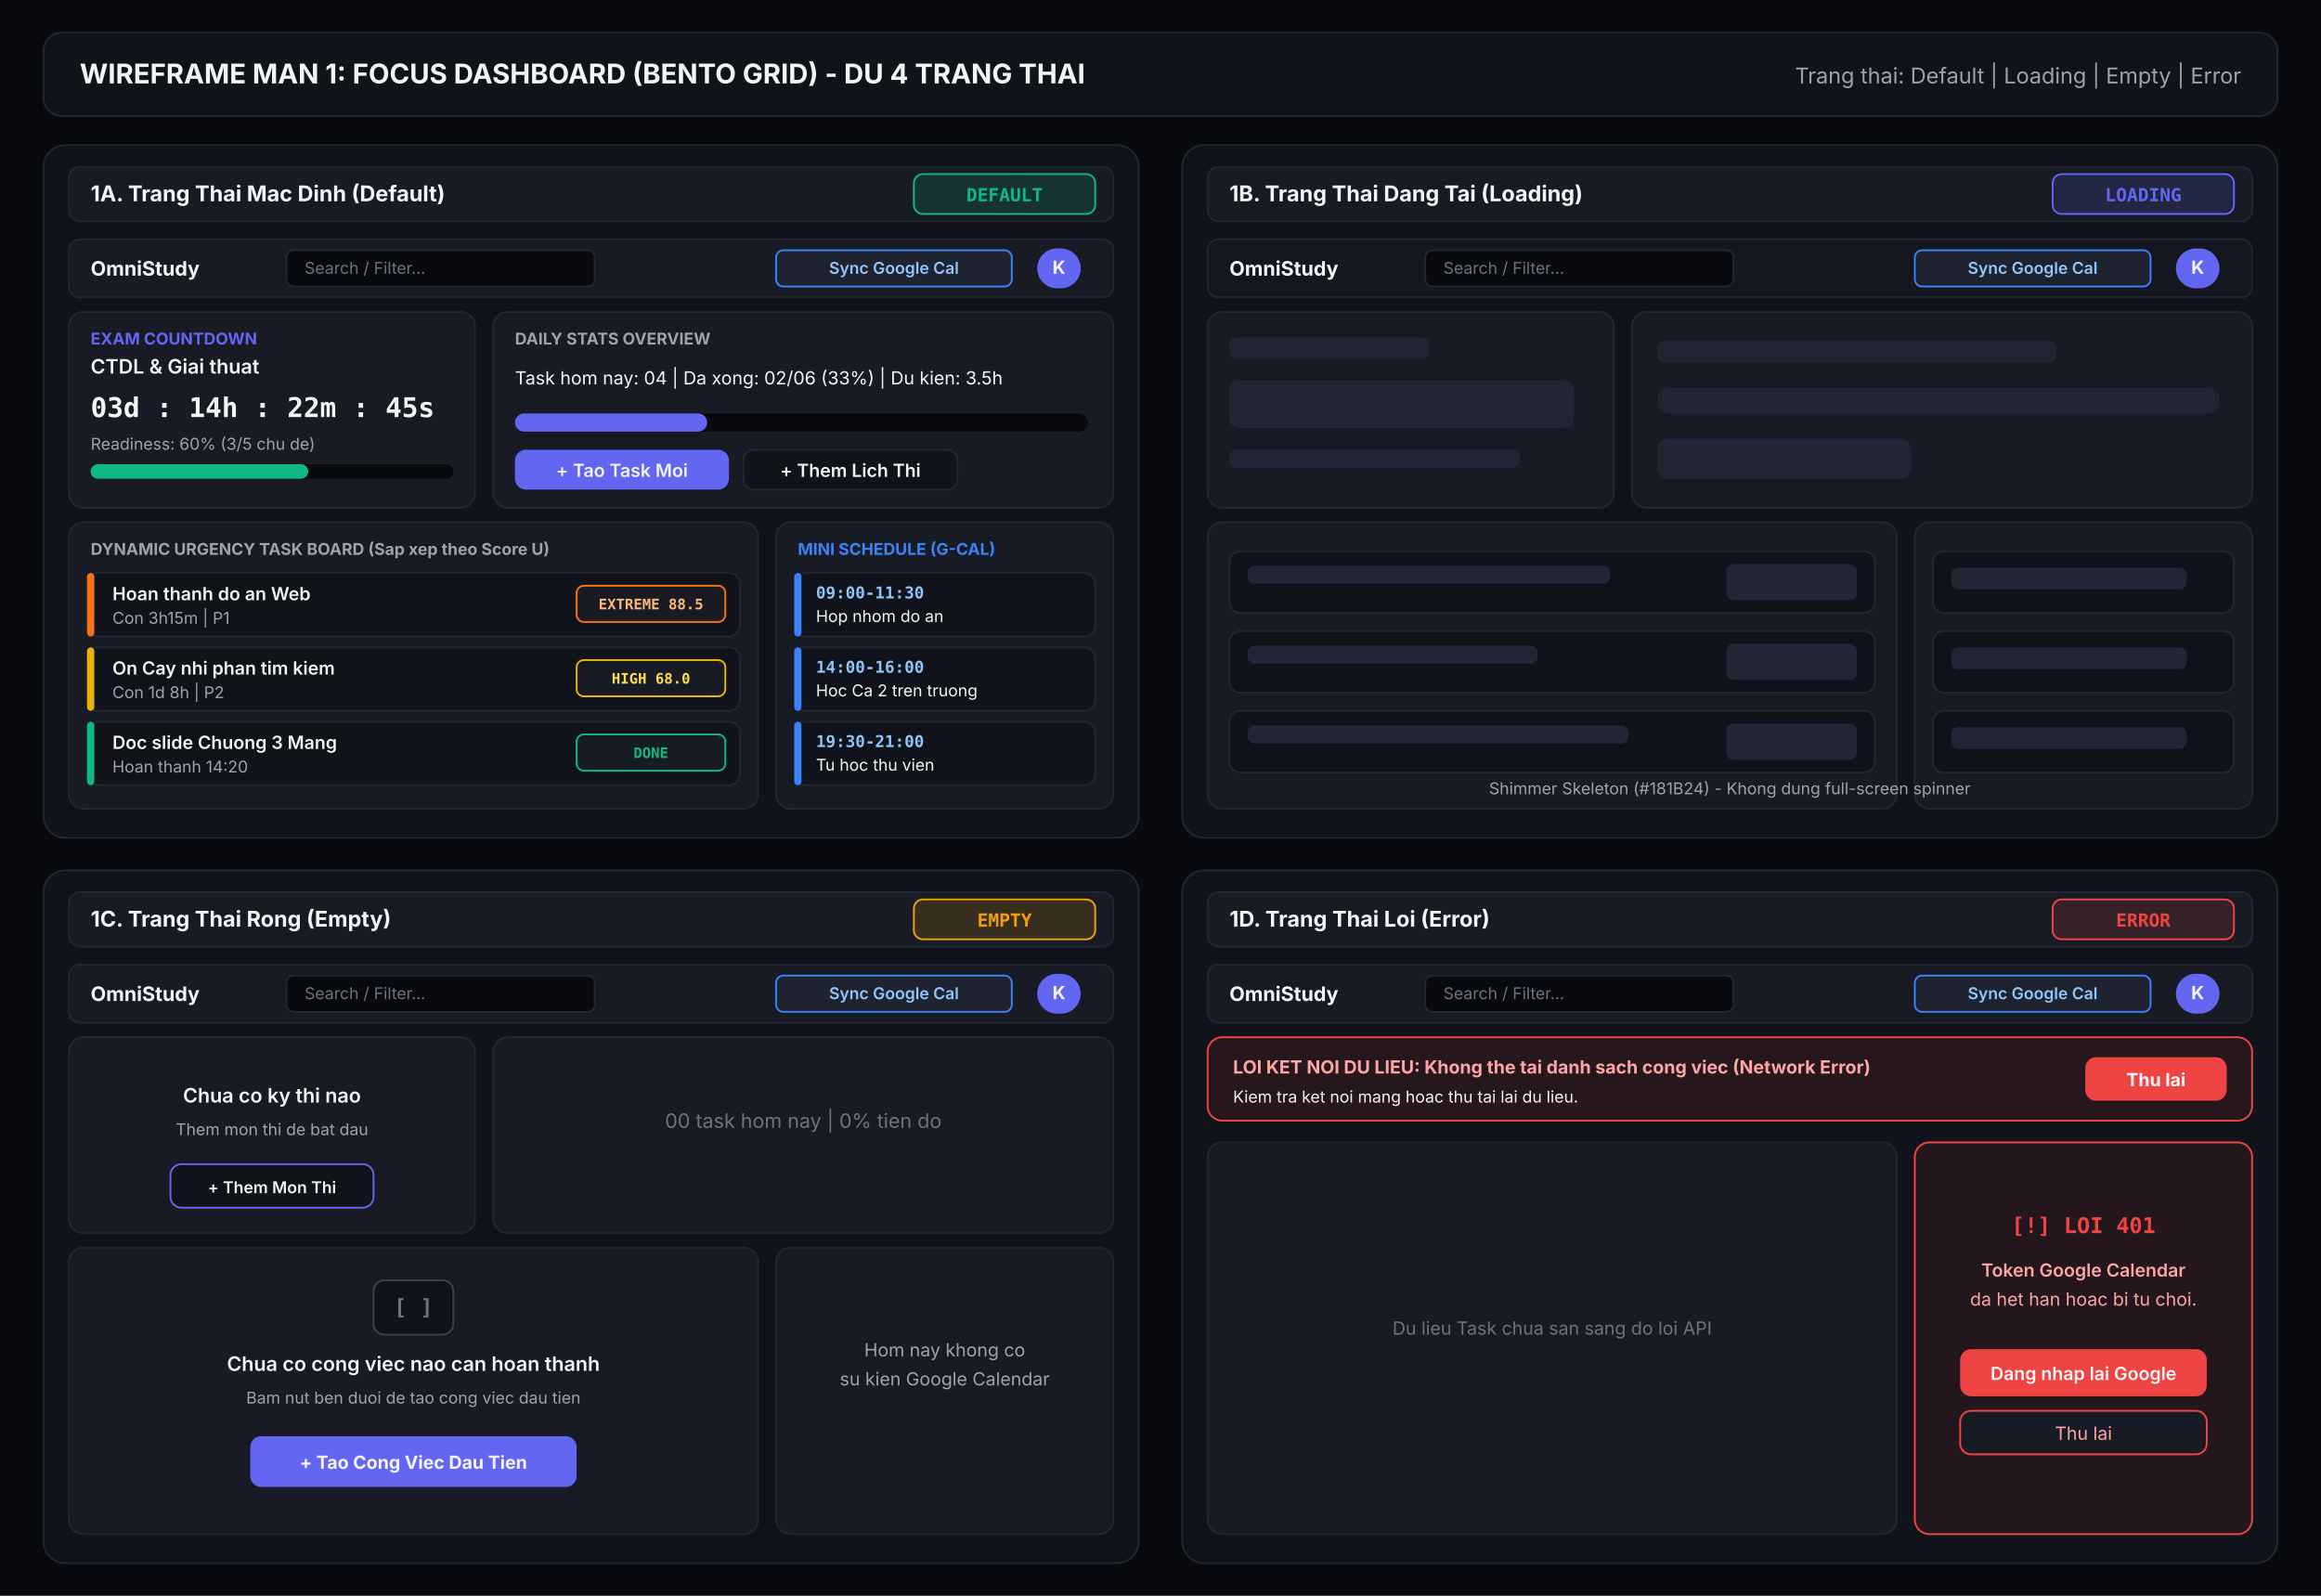
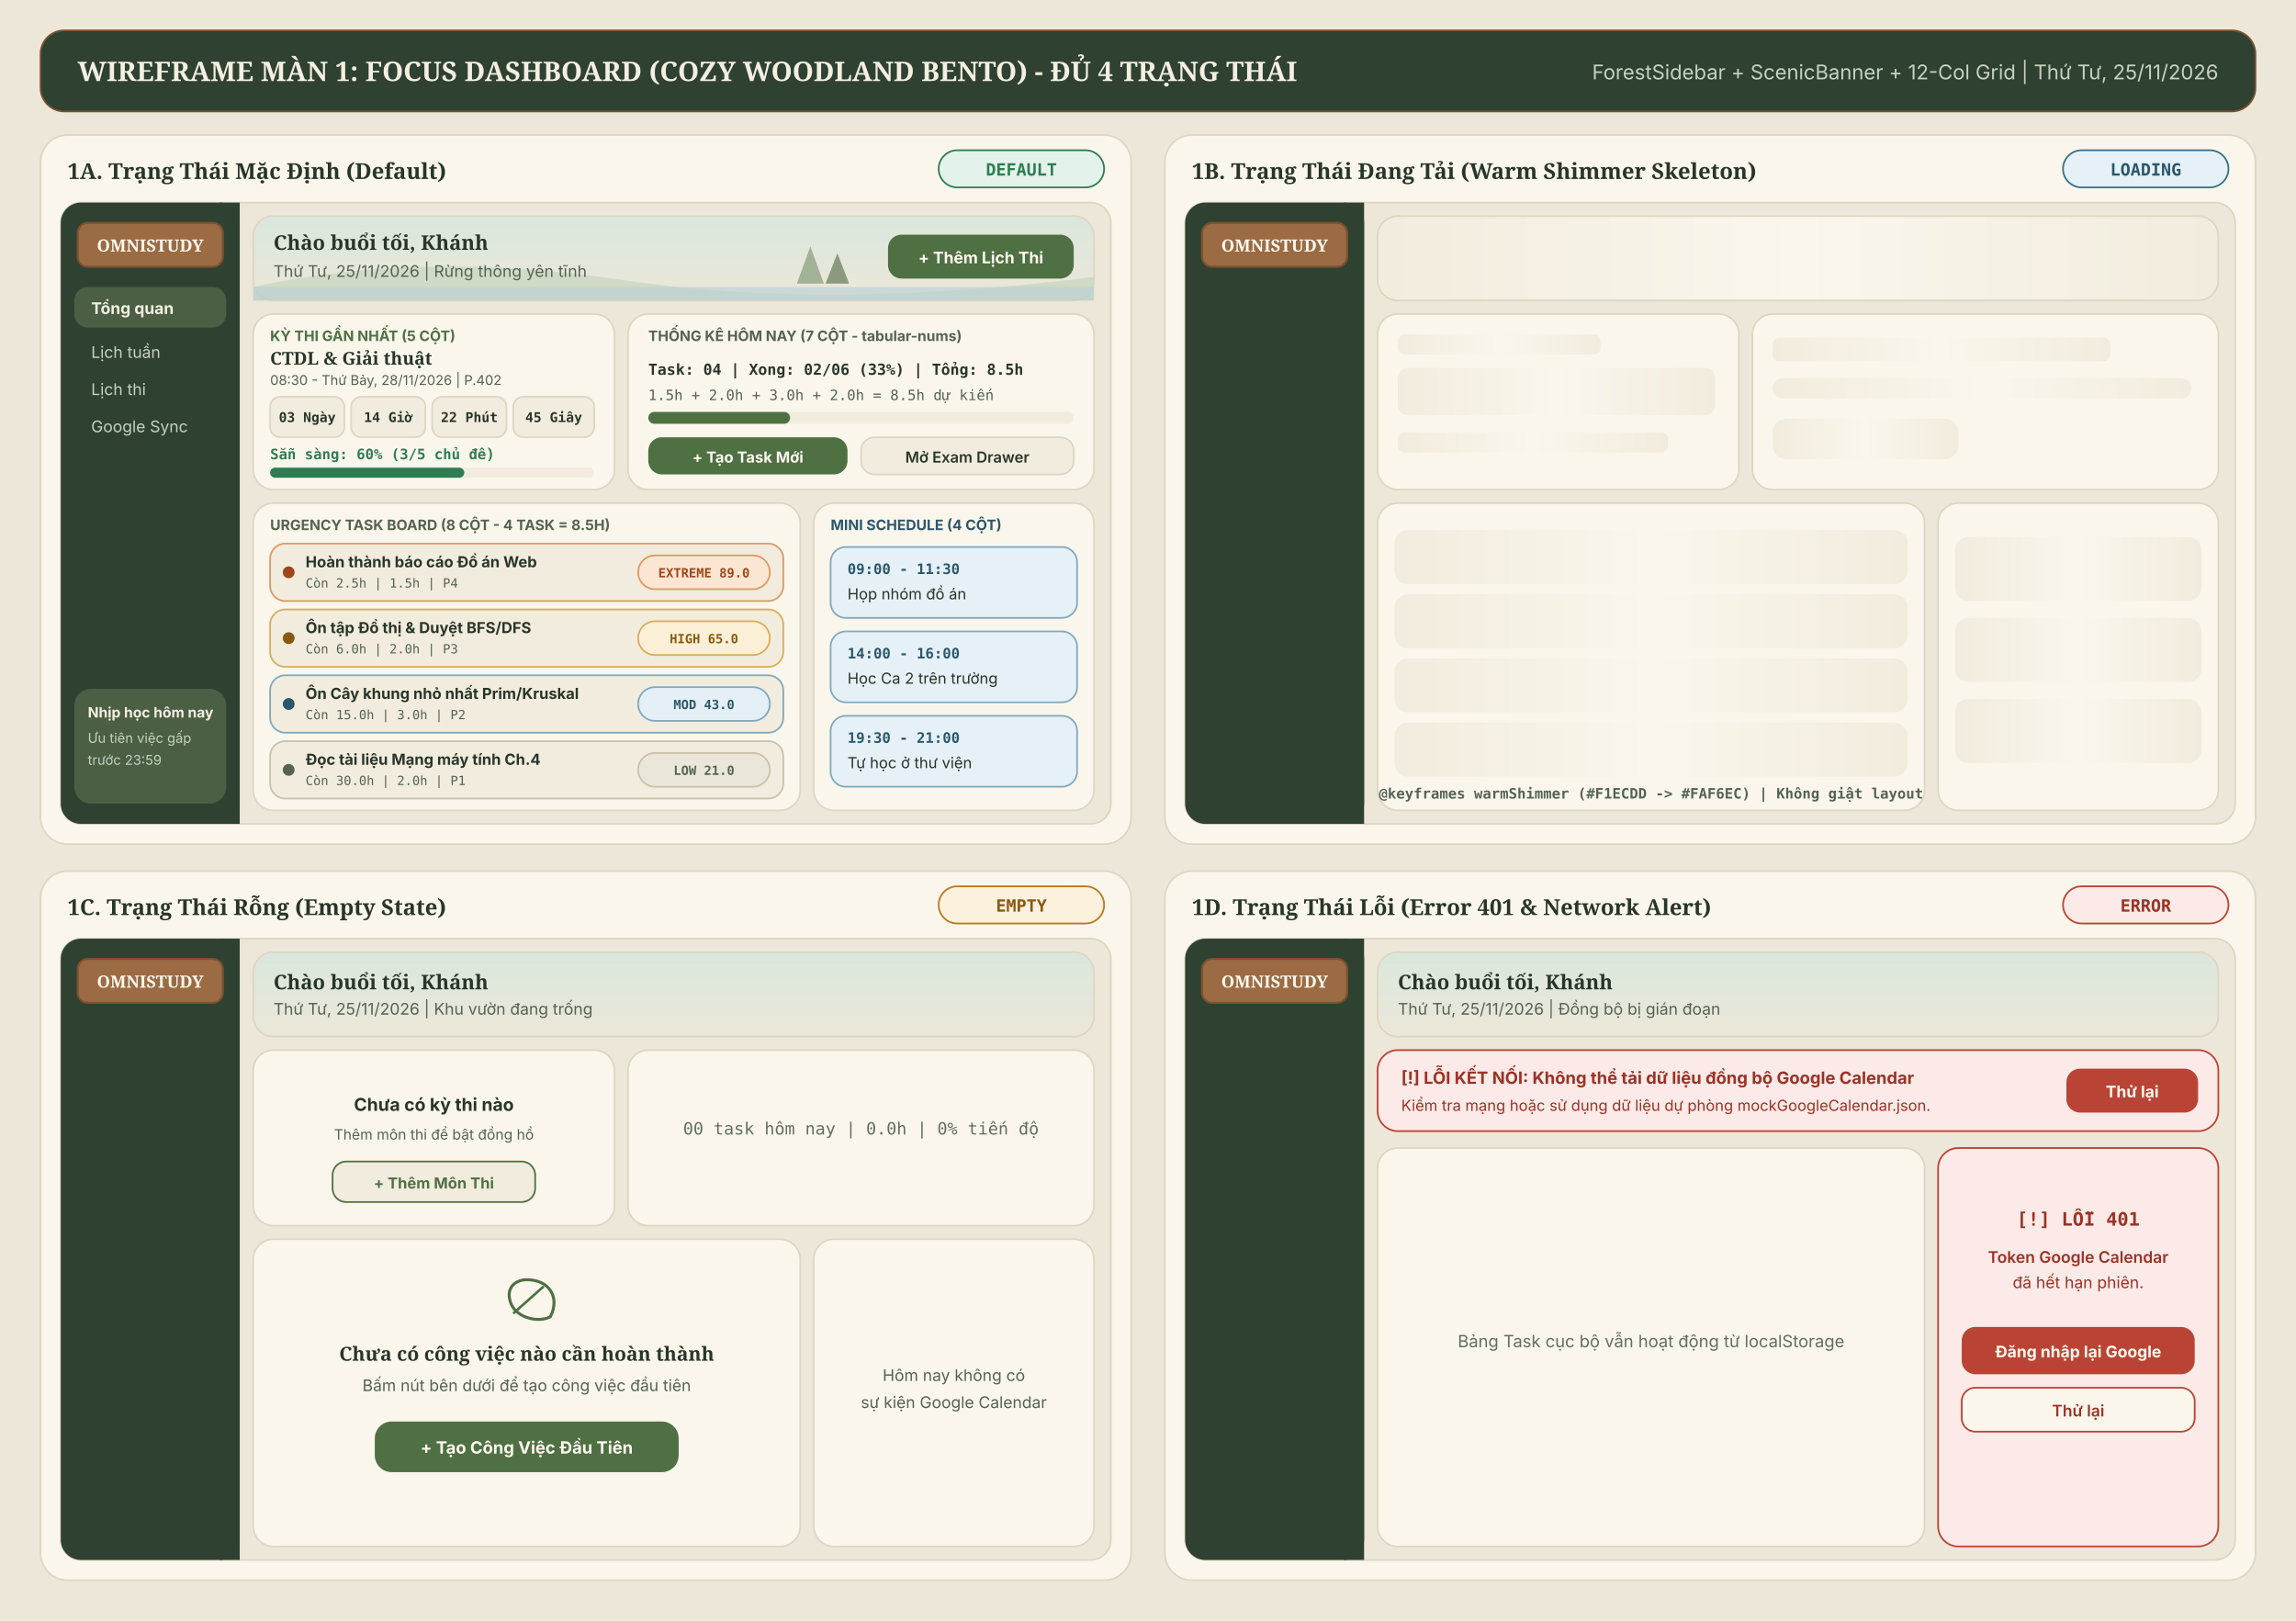
- <svg xmlns="http://www.w3.org/2000/svg" viewBox="0 0 1280 880" width="1280" height="880">
-   <rect x="0" y="0" width="1280" height="880" rx="0" fill="#090A0F" stroke="none" stroke-width="1" />
-   <rect x="24" y="18" width="1232" height="46" rx="10" fill="#11131A" stroke="#222634" stroke-width="1" />
-   <text x="44" y="46" font-family="Inter, Segoe UI, Arial, sans-serif" font-size="15" font-weight="700" fill="#F3F4F6" text-anchor="start">WIREFRAME MAN 1: FOCUS DASHBOARD (BENTO GRID) - DU 4 TRANG THAI</text>
-   <text x="1236" y="46" font-family="Inter, Segoe UI, Arial, sans-serif" font-size="12" font-weight="400" fill="#9CA3AF" text-anchor="end">Trang thai: Default | Loading | Empty | Error</text>
-   <rect x="24" y="80" width="604" height="382" rx="12" fill="#11131A" stroke="#222634" stroke-width="1" />
-   <rect x="38" y="92" width="576" height="30" rx="6" fill="#181B24" stroke="#222634" stroke-width="1" />
-   <text x="50" y="111" font-family="Inter, Segoe UI, Arial, sans-serif" font-size="12" font-weight="700" fill="#F3F4F6" text-anchor="start">1A. Trang Thai Mac Dinh (Default)</text>
-   <rect x="504" y="96" width="100" height="22" rx="5" fill="rgba(16,185,129,0.15)" stroke="#10B981" stroke-width="1" />
-   <text x="554" y="111" font-family="JetBrains Mono, Consolas, monospace" font-size="10" font-weight="700" fill="#10B981" text-anchor="middle">DEFAULT</text>
-   <rect x="38" y="132" width="576" height="32" rx="6" fill="#181B24" stroke="#222634" stroke-width="1" />
-   <text x="50" y="152" font-family="Inter, Segoe UI, Arial, sans-serif" font-size="11" font-weight="700" fill="#F3F4F6" text-anchor="start">OmniStudy</text>
-   <rect x="158" y="138" width="170" height="20" rx="4" fill="#090A0F" stroke="#222634" stroke-width="1" />
-   <text x="168" y="151" font-family="Inter, Segoe UI, Arial, sans-serif" font-size="9" font-weight="400" fill="#6B7280" text-anchor="start">Search / Filter...</text>
-   <rect x="428" y="138" width="130" height="20" rx="4" fill="#1F2330" stroke="#3B82F6" stroke-width="1" />
-   <text x="493" y="151" font-family="Inter, Segoe UI, Arial, sans-serif" font-size="9" font-weight="600" fill="#93C5FD" text-anchor="middle">Sync Google Cal</text>
-   <rect x="572" y="137" width="24" height="22" rx="11" fill="#6366F1" stroke="none" stroke-width="1" />
-   <text x="584" y="151" font-family="Inter, Segoe UI, Arial, sans-serif" font-size="10" font-weight="700" fill="#F3F4F6" text-anchor="middle">K</text>
-   <rect x="38" y="172" width="224" height="108" rx="8" fill="#181B24" stroke="#222634" stroke-width="1" />
-   <text x="50" y="190" font-family="Inter, Segoe UI, Arial, sans-serif" font-size="9" font-weight="700" fill="#6366F1" text-anchor="start">EXAM COUNTDOWN</text>
-   <text x="50" y="206" font-family="Inter, Segoe UI, Arial, sans-serif" font-size="11" font-weight="600" fill="#F3F4F6" text-anchor="start">CTDL &amp; Giai thuat</text>
-   <text x="50" y="230" font-family="JetBrains Mono, Consolas, monospace" font-size="15" font-weight="700" fill="#F3F4F6" text-anchor="start">03d : 14h : 22m : 45s</text>
-   <text x="50" y="248" font-family="Inter, Segoe UI, Arial, sans-serif" font-size="9" font-weight="400" fill="#9CA3AF" text-anchor="start">Readiness: 60% (3/5 chu de)</text>
-   <rect x="50" y="256" width="200" height="8" rx="4" fill="#090A0F" stroke="none" stroke-width="1" />
-   <rect x="50" y="256" width="120" height="8" rx="4" fill="#10B981" stroke="none" stroke-width="1" />
-   <rect x="272" y="172" width="342" height="108" rx="8" fill="#181B24" stroke="#222634" stroke-width="1" />
-   <text x="284" y="190" font-family="Inter, Segoe UI, Arial, sans-serif" font-size="9" font-weight="700" fill="#9CA3AF" text-anchor="start">DAILY STATS OVERVIEW</text>
-   <text x="284" y="212" font-family="Inter, Segoe UI, Arial, sans-serif" font-size="10" font-weight="400" fill="#F3F4F6" text-anchor="start">Task hom nay: 04  |  Da xong: 02/06 (33%)  |  Du kien: 3.5h</text>
-   <rect x="284" y="228" width="316" height="10" rx="5" fill="#090A0F" stroke="none" stroke-width="1" />
-   <rect x="284" y="228" width="106" height="10" rx="5" fill="#6366F1" stroke="none" stroke-width="1" />
-   <rect x="284" y="248" width="118" height="22" rx="6" fill="#6366F1" stroke="none" stroke-width="1" />
-   <text x="343" y="263" font-family="Inter, Segoe UI, Arial, sans-serif" font-size="10" font-weight="600" fill="#F3F4F6" text-anchor="middle">+ Tao Task Moi</text>
-   <rect x="410" y="248" width="118" height="22" rx="6" fill="#11131A" stroke="#222634" stroke-width="1" />
-   <text x="469" y="263" font-family="Inter, Segoe UI, Arial, sans-serif" font-size="10" font-weight="600" fill="#F3F4F6" text-anchor="middle">+ Them Lich Thi</text>
-   <rect x="38" y="288" width="380" height="158" rx="8" fill="#181B24" stroke="#222634" stroke-width="1" />
-   <text x="50" y="306" font-family="Inter, Segoe UI, Arial, sans-serif" font-size="9" font-weight="700" fill="#9CA3AF" text-anchor="start">DYNAMIC URGENCY TASK BOARD (Sap xep theo Score U)</text>
-   <rect x="48" y="316" width="360" height="35" rx="6" fill="#11131A" stroke="#222634" stroke-width="1" />
-   <rect x="48" y="316" width="4" height="35" rx="2" fill="#F97316" stroke="none" stroke-width="1" />
-   <text x="62" y="331" font-family="Inter, Segoe UI, Arial, sans-serif" font-size="10" font-weight="600" fill="#F3F4F6" text-anchor="start">Hoan thanh do an Web</text>
-   <text x="62" y="344" font-family="Inter, Segoe UI, Arial, sans-serif" font-size="9" font-weight="400" fill="#9CA3AF" text-anchor="start">Con 3h15m | P1</text>
-   <rect x="318" y="323" width="82" height="20" rx="4" fill="#181B24" stroke="#F97316" stroke-width="1" />
-   <text x="359" y="336" font-family="JetBrains Mono, Consolas, monospace" font-size="8" font-weight="700" fill="#FDBA74" text-anchor="middle">EXTREME 88.5</text>
-   <rect x="48" y="357" width="360" height="35" rx="6" fill="#11131A" stroke="#222634" stroke-width="1" />
-   <rect x="48" y="357" width="4" height="35" rx="2" fill="#EAB308" stroke="none" stroke-width="1" />
-   <text x="62" y="372" font-family="Inter, Segoe UI, Arial, sans-serif" font-size="10" font-weight="600" fill="#F3F4F6" text-anchor="start">On Cay nhi phan tim kiem</text>
-   <text x="62" y="385" font-family="Inter, Segoe UI, Arial, sans-serif" font-size="9" font-weight="400" fill="#9CA3AF" text-anchor="start">Con 1d 8h | P2</text>
-   <rect x="318" y="364" width="82" height="20" rx="4" fill="#181B24" stroke="#EAB308" stroke-width="1" />
-   <text x="359" y="377" font-family="JetBrains Mono, Consolas, monospace" font-size="8" font-weight="700" fill="#FDE047" text-anchor="middle">HIGH 68.0</text>
-   <rect x="48" y="398" width="360" height="35" rx="6" fill="#11131A" stroke="#222634" stroke-width="1" />
-   <rect x="48" y="398" width="4" height="35" rx="2" fill="#10B981" stroke="none" stroke-width="1" />
-   <text x="62" y="413" font-family="Inter, Segoe UI, Arial, sans-serif" font-size="10" font-weight="600" fill="#F3F4F6" text-anchor="start">Doc slide Chuong 3 Mang</text>
-   <text x="62" y="426" font-family="Inter, Segoe UI, Arial, sans-serif" font-size="9" font-weight="400" fill="#9CA3AF" text-anchor="start">Hoan thanh 14:20</text>
-   <rect x="318" y="405" width="82" height="20" rx="4" fill="#181B24" stroke="#10B981" stroke-width="1" />
-   <text x="359" y="418" font-family="JetBrains Mono, Consolas, monospace" font-size="8" font-weight="700" fill="#10B981" text-anchor="middle">DONE</text>
-   <rect x="428" y="288" width="186" height="158" rx="8" fill="#181B24" stroke="#222634" stroke-width="1" />
-   <text x="440" y="306" font-family="Inter, Segoe UI, Arial, sans-serif" font-size="9" font-weight="700" fill="#3B82F6" text-anchor="start">MINI SCHEDULE (G-CAL)</text>
-   <rect x="438" y="316" width="166" height="35" rx="6" fill="#11131A" stroke="#222634" stroke-width="1" />
-   <rect x="438" y="316" width="4" height="35" rx="2" fill="#3B82F6" stroke="none" stroke-width="1" />
-   <text x="450" y="330" font-family="JetBrains Mono, Consolas, monospace" font-size="9" font-weight="700" fill="#93C5FD" text-anchor="start">09:00-11:30</text>
-   <text x="450" y="343" font-family="Inter, Segoe UI, Arial, sans-serif" font-size="9" font-weight="400" fill="#F3F4F6" text-anchor="start">Hop nhom do an</text>
-   <rect x="438" y="357" width="166" height="35" rx="6" fill="#11131A" stroke="#222634" stroke-width="1" />
-   <rect x="438" y="357" width="4" height="35" rx="2" fill="#3B82F6" stroke="none" stroke-width="1" />
-   <text x="450" y="371" font-family="JetBrains Mono, Consolas, monospace" font-size="9" font-weight="700" fill="#93C5FD" text-anchor="start">14:00-16:00</text>
-   <text x="450" y="384" font-family="Inter, Segoe UI, Arial, sans-serif" font-size="9" font-weight="400" fill="#F3F4F6" text-anchor="start">Hoc Ca 2 tren truong</text>
-   <rect x="438" y="398" width="166" height="35" rx="6" fill="#11131A" stroke="#222634" stroke-width="1" />
-   <rect x="438" y="398" width="4" height="35" rx="2" fill="#3B82F6" stroke="none" stroke-width="1" />
-   <text x="450" y="412" font-family="JetBrains Mono, Consolas, monospace" font-size="9" font-weight="700" fill="#93C5FD" text-anchor="start">19:30-21:00</text>
-   <text x="450" y="425" font-family="Inter, Segoe UI, Arial, sans-serif" font-size="9" font-weight="400" fill="#F3F4F6" text-anchor="start">Tu hoc thu vien</text>
-   <rect x="652" y="80" width="604" height="382" rx="12" fill="#11131A" stroke="#222634" stroke-width="1" />
-   <rect x="666" y="92" width="576" height="30" rx="6" fill="#181B24" stroke="#222634" stroke-width="1" />
-   <text x="678" y="111" font-family="Inter, Segoe UI, Arial, sans-serif" font-size="12" font-weight="700" fill="#F3F4F6" text-anchor="start">1B. Trang Thai Dang Tai (Loading)</text>
-   <rect x="1132" y="96" width="100" height="22" rx="5" fill="rgba(99,102,241,0.15)" stroke="#6366F1" stroke-width="1" />
-   <text x="1182" y="111" font-family="JetBrains Mono, Consolas, monospace" font-size="10" font-weight="700" fill="#6366F1" text-anchor="middle">LOADING</text>
-   <rect x="666" y="132" width="576" height="32" rx="6" fill="#141720" stroke="#222634" stroke-width="1" />
-   <text x="678" y="152" font-family="Inter, Segoe UI, Arial, sans-serif" font-size="11" font-weight="700" fill="#F3F4F6" text-anchor="start">OmniStudy</text>
-   <rect x="786" y="138" width="170" height="20" rx="4" fill="#090A0F" stroke="#222634" stroke-width="1" />
-   <text x="796" y="151" font-family="Inter, Segoe UI, Arial, sans-serif" font-size="9" font-weight="400" fill="#6B7280" text-anchor="start">Search / Filter...</text>
-   <rect x="1056" y="138" width="130" height="20" rx="4" fill="#1F2330" stroke="#3B82F6" stroke-width="1" />
-   <text x="1121" y="151" font-family="Inter, Segoe UI, Arial, sans-serif" font-size="9" font-weight="600" fill="#93C5FD" text-anchor="middle">Sync Google Cal</text>
-   <rect x="1200" y="137" width="24" height="22" rx="11" fill="#6366F1" stroke="none" stroke-width="1" />
-   <text x="1212" y="151" font-family="Inter, Segoe UI, Arial, sans-serif" font-size="10" font-weight="700" fill="#F3F4F6" text-anchor="middle">K</text>
-   <rect x="666" y="172" width="224" height="108" rx="8" fill="#181B24" stroke="#222634" stroke-width="1" />
-   <rect x="678" y="186" width="110" height="12" rx="4" fill="#222634" stroke="none" stroke-width="1" />
-   <rect x="678" y="210" width="190" height="26" rx="5" fill="#222634" stroke="none" stroke-width="1" />
-   <rect x="678" y="248" width="160" height="10" rx="4" fill="#222634" stroke="none" stroke-width="1" />
-   <rect x="900" y="172" width="342" height="108" rx="8" fill="#181B24" stroke="#222634" stroke-width="1" />
-   <rect x="914" y="188" width="220" height="12" rx="4" fill="#222634" stroke="none" stroke-width="1" />
-   <rect x="914" y="214" width="310" height="14" rx="6" fill="#222634" stroke="none" stroke-width="1" />
-   <rect x="914" y="242" width="140" height="22" rx="6" fill="#222634" stroke="none" stroke-width="1" />
-   <rect x="666" y="288" width="380" height="158" rx="8" fill="#181B24" stroke="#222634" stroke-width="1" />
-   <rect x="678" y="304" width="356" height="34" rx="6" fill="#11131A" stroke="#222634" stroke-width="1" />
-   <rect x="688" y="312" width="200" height="10" rx="4" fill="#222634" stroke="none" stroke-width="1" />
-   <rect x="952" y="311" width="72" height="20" rx="4" fill="#222634" stroke="none" stroke-width="1" />
-   <rect x="678" y="348" width="356" height="34" rx="6" fill="#11131A" stroke="#222634" stroke-width="1" />
-   <rect x="688" y="356" width="160" height="10" rx="4" fill="#222634" stroke="none" stroke-width="1" />
-   <rect x="952" y="355" width="72" height="20" rx="4" fill="#222634" stroke="none" stroke-width="1" />
-   <rect x="678" y="392" width="356" height="34" rx="6" fill="#11131A" stroke="#222634" stroke-width="1" />
-   <rect x="688" y="400" width="210" height="10" rx="4" fill="#222634" stroke="none" stroke-width="1" />
-   <rect x="952" y="399" width="72" height="20" rx="4" fill="#222634" stroke="none" stroke-width="1" />
-   <rect x="1056" y="288" width="186" height="158" rx="8" fill="#181B24" stroke="#222634" stroke-width="1" />
-   <rect x="1066" y="304" width="166" height="34" rx="6" fill="#11131A" stroke="#222634" stroke-width="1" />
-   <rect x="1076" y="313" width="130" height="12" rx="4" fill="#222634" stroke="none" stroke-width="1" />
-   <rect x="1066" y="348" width="166" height="34" rx="6" fill="#11131A" stroke="#222634" stroke-width="1" />
-   <rect x="1076" y="357" width="130" height="12" rx="4" fill="#222634" stroke="none" stroke-width="1" />
-   <rect x="1066" y="392" width="166" height="34" rx="6" fill="#11131A" stroke="#222634" stroke-width="1" />
-   <rect x="1076" y="401" width="130" height="12" rx="4" fill="#222634" stroke="none" stroke-width="1" />
-   <text x="954" y="438" font-family="Inter, Segoe UI, Arial, sans-serif" font-size="9" font-weight="400" fill="#9CA3AF" text-anchor="middle">Shimmer Skeleton (#181B24) - Khong dung full-screen spinner</text>
-   <rect x="24" y="480" width="604" height="382" rx="12" fill="#11131A" stroke="#222634" stroke-width="1" />
-   <rect x="38" y="492" width="576" height="30" rx="6" fill="#181B24" stroke="#222634" stroke-width="1" />
-   <text x="50" y="511" font-family="Inter, Segoe UI, Arial, sans-serif" font-size="12" font-weight="700" fill="#F3F4F6" text-anchor="start">1C. Trang Thai Rong (Empty)</text>
-   <rect x="504" y="496" width="100" height="22" rx="5" fill="rgba(245,158,11,0.15)" stroke="#F59E0B" stroke-width="1" />
-   <text x="554" y="511" font-family="JetBrains Mono, Consolas, monospace" font-size="10" font-weight="700" fill="#F59E0B" text-anchor="middle">EMPTY</text>
-   <rect x="38" y="532" width="576" height="32" rx="6" fill="#181B24" stroke="#222634" stroke-width="1" />
-   <text x="50" y="552" font-family="Inter, Segoe UI, Arial, sans-serif" font-size="11" font-weight="700" fill="#F3F4F6" text-anchor="start">OmniStudy</text>
-   <rect x="158" y="538" width="170" height="20" rx="4" fill="#090A0F" stroke="#222634" stroke-width="1" />
-   <text x="168" y="551" font-family="Inter, Segoe UI, Arial, sans-serif" font-size="9" font-weight="400" fill="#6B7280" text-anchor="start">Search / Filter...</text>
-   <rect x="428" y="538" width="130" height="20" rx="4" fill="#1F2330" stroke="#3B82F6" stroke-width="1" />
-   <text x="493" y="551" font-family="Inter, Segoe UI, Arial, sans-serif" font-size="9" font-weight="600" fill="#93C5FD" text-anchor="middle">Sync Google Cal</text>
-   <rect x="572" y="537" width="24" height="22" rx="11" fill="#6366F1" stroke="none" stroke-width="1" />
-   <text x="584" y="551" font-family="Inter, Segoe UI, Arial, sans-serif" font-size="10" font-weight="700" fill="#F3F4F6" text-anchor="middle">K</text>
-   <rect x="38" y="572" width="224" height="108" rx="8" fill="#181B24" stroke="#222634" stroke-width="1" />
-   <text x="150" y="608" font-family="Inter, Segoe UI, Arial, sans-serif" font-size="11" font-weight="600" fill="#F3F4F6" text-anchor="middle">Chua co ky thi nao</text>
-   <text x="150" y="626" font-family="Inter, Segoe UI, Arial, sans-serif" font-size="9" font-weight="400" fill="#9CA3AF" text-anchor="middle">Them mon thi de bat dau</text>
-   <rect x="94" y="642" width="112" height="24" rx="6" fill="#11131A" stroke="#6366F1" stroke-width="1" />
-   <text x="150" y="658" font-family="Inter, Segoe UI, Arial, sans-serif" font-size="9" font-weight="600" fill="#F3F4F6" text-anchor="middle">+ Them Mon Thi</text>
-   <rect x="272" y="572" width="342" height="108" rx="8" fill="#181B24" stroke="#222634" stroke-width="1" />
-   <text x="443" y="622" font-family="Inter, Segoe UI, Arial, sans-serif" font-size="11" font-weight="400" fill="#6B7280" text-anchor="middle">00 task hom nay | 0% tien do</text>
-   <rect x="38" y="688" width="380" height="158" rx="8" fill="#181B24" stroke="#222634" stroke-width="1" />
-   <rect x="206" y="706" width="44" height="30" rx="6" fill="#11131A" stroke="#374151" stroke-width="1" />
-   <text x="228" y="725" font-family="JetBrains Mono, Consolas, monospace" font-size="12" font-weight="700" fill="#6B7280" text-anchor="middle">[ ]</text>
-   <text x="228" y="756" font-family="Inter, Segoe UI, Arial, sans-serif" font-size="11" font-weight="600" fill="#F3F4F6" text-anchor="middle">Chua co cong viec nao can hoan thanh</text>
-   <text x="228" y="774" font-family="Inter, Segoe UI, Arial, sans-serif" font-size="9" font-weight="400" fill="#9CA3AF" text-anchor="middle">Bam nut ben duoi de tao cong viec dau tien</text>
-   <rect x="138" y="792" width="180" height="28" rx="6" fill="#6366F1" stroke="none" stroke-width="1" />
-   <text x="228" y="810" font-family="Inter, Segoe UI, Arial, sans-serif" font-size="10" font-weight="700" fill="#F3F4F6" text-anchor="middle">+ Tao Cong Viec Dau Tien</text>
-   <rect x="428" y="688" width="186" height="158" rx="8" fill="#181B24" stroke="#222634" stroke-width="1" />
-   <text x="521" y="748" font-family="Inter, Segoe UI, Arial, sans-serif" font-size="10" font-weight="400" fill="#9CA3AF" text-anchor="middle">Hom nay khong co</text>
-   <text x="521" y="764" font-family="Inter, Segoe UI, Arial, sans-serif" font-size="10" font-weight="400" fill="#9CA3AF" text-anchor="middle">su kien Google Calendar</text>
-   <rect x="652" y="480" width="604" height="382" rx="12" fill="#11131A" stroke="#222634" stroke-width="1" />
-   <rect x="666" y="492" width="576" height="30" rx="6" fill="#181B24" stroke="#222634" stroke-width="1" />
-   <text x="678" y="511" font-family="Inter, Segoe UI, Arial, sans-serif" font-size="12" font-weight="700" fill="#F3F4F6" text-anchor="start">1D. Trang Thai Loi (Error)</text>
-   <rect x="1132" y="496" width="100" height="22" rx="5" fill="rgba(239,68,68,0.15)" stroke="#EF4444" stroke-width="1" />
-   <text x="1182" y="511" font-family="JetBrains Mono, Consolas, monospace" font-size="10" font-weight="700" fill="#EF4444" text-anchor="middle">ERROR</text>
-   <rect x="666" y="532" width="576" height="32" rx="6" fill="#181B24" stroke="#222634" stroke-width="1" />
-   <text x="678" y="552" font-family="Inter, Segoe UI, Arial, sans-serif" font-size="11" font-weight="700" fill="#F3F4F6" text-anchor="start">OmniStudy</text>
-   <rect x="786" y="538" width="170" height="20" rx="4" fill="#090A0F" stroke="#222634" stroke-width="1" />
-   <text x="796" y="551" font-family="Inter, Segoe UI, Arial, sans-serif" font-size="9" font-weight="400" fill="#6B7280" text-anchor="start">Search / Filter...</text>
-   <rect x="1056" y="538" width="130" height="20" rx="4" fill="#1F2330" stroke="#3B82F6" stroke-width="1" />
-   <text x="1121" y="551" font-family="Inter, Segoe UI, Arial, sans-serif" font-size="9" font-weight="600" fill="#93C5FD" text-anchor="middle">Sync Google Cal</text>
-   <rect x="1200" y="537" width="24" height="22" rx="11" fill="#6366F1" stroke="none" stroke-width="1" />
-   <text x="1212" y="551" font-family="Inter, Segoe UI, Arial, sans-serif" font-size="10" font-weight="700" fill="#F3F4F6" text-anchor="middle">K</text>
-   <rect x="666" y="572" width="576" height="46" rx="8" fill="rgba(239,68,68,0.10)" stroke="#EF4444" stroke-width="1" />
-   <text x="680" y="592" font-family="Inter, Segoe UI, Arial, sans-serif" font-size="10" font-weight="700" fill="#FCA5A5" text-anchor="start">LOI KET NOI DU LIEU: Khong the tai danh sach cong viec (Network Error)</text>
-   <text x="680" y="608" font-family="Inter, Segoe UI, Arial, sans-serif" font-size="9" font-weight="400" fill="#F3F4F6" text-anchor="start">Kiem tra ket noi mang hoac thu tai lai du lieu.</text>
-   <rect x="1150" y="583" width="78" height="24" rx="6" fill="#EF4444" stroke="none" stroke-width="1" />
-   <text x="1189" y="599" font-family="Inter, Segoe UI, Arial, sans-serif" font-size="10" font-weight="700" fill="#F3F4F6" text-anchor="middle">Thu lai</text>
-   <rect x="666" y="630" width="380" height="216" rx="8" fill="#181B24" stroke="#222634" stroke-width="1" />
-   <text x="856" y="736" font-family="Inter, Segoe UI, Arial, sans-serif" font-size="10" font-weight="400" fill="#6B7280" text-anchor="middle">Du lieu Task chua san sang do loi API</text>
-   <rect x="1056" y="630" width="186" height="216" rx="8" fill="rgba(239,68,68,0.08)" stroke="#EF4444" stroke-width="1" />
-   <text x="1149" y="680" font-family="JetBrains Mono, Consolas, monospace" font-size="12" font-weight="700" fill="#EF4444" text-anchor="middle">[!] LOI 401</text>
-   <text x="1149" y="704" font-family="Inter, Segoe UI, Arial, sans-serif" font-size="10" font-weight="600" fill="#FCA5A5" text-anchor="middle">Token Google Calendar</text>
-   <text x="1149" y="720" font-family="Inter, Segoe UI, Arial, sans-serif" font-size="10" font-weight="400" fill="#FCA5A5" text-anchor="middle">da het han hoac bi tu choi.</text>
-   <rect x="1081" y="744" width="136" height="26" rx="6" fill="#EF4444" stroke="none" stroke-width="1" />
-   <text x="1149" y="761" font-family="Inter, Segoe UI, Arial, sans-serif" font-size="10" font-weight="600" fill="#F3F4F6" text-anchor="middle">Dang nhap lai Google</text>
-   <rect x="1081" y="778" width="136" height="24" rx="6" fill="#181B24" stroke="#EF4444" stroke-width="1" />
-   <text x="1149" y="794" font-family="Inter, Segoe UI, Arial, sans-serif" font-size="10" font-weight="400" fill="#FCA5A5" text-anchor="middle">Thu lai</text>
+ <svg xmlns="http://www.w3.org/2000/svg" viewBox="0 0 1360 960" width="1360" height="960">
+   <defs>
+     <linearGradient id="warmShimmer" x1="0%" y1="0%" x2="100%" y2="0%">
+       <stop offset="0%" stop-color="#F1ECDD" />
+       <stop offset="50%" stop-color="#FAF6EC" />
+       <stop offset="100%" stop-color="#F1ECDD" />
+     </linearGradient>
+     <linearGradient id="woodlandSky" x1="0%" y1="0%" x2="0%" y2="100%">
+       <stop offset="0%" stop-color="#DAE7DD" />
+       <stop offset="100%" stop-color="#ECE7D8" />
+     </linearGradient>
+   </defs>
+   <rect x="0" y="0" width="1360" height="960" fill="#ECE7D8" />
+   <rect x="24" y="18" width="1312" height="48" rx="14" fill="#2F4231" stroke="#7A5130" stroke-width="1" />
+   <text x="46" y="48" font-family="'Fraunces', 'Lora', Georgia, serif" font-size="16" font-weight="700" fill="#F4EFE2">WIREFRAME MÀN 1: FOCUS DASHBOARD (COZY WOODLAND BENTO) - ĐỦ 4 TRẠNG THÁI</text>
+   <text x="1314" y="47" font-family="'Plus Jakarta Sans', 'Inter', 'Segoe UI', sans-serif" font-size="12" fill="#C6D1BF" text-anchor="end">ForestSidebar + ScenicBanner + 12-Col Grid | Thứ Tư, 25/11/2026</text>
+   <rect x="24" y="80" width="646" height="420" rx="16" fill="#FAF6EC" stroke="#DDD6C3" stroke-width="1" />
+   <text x="40" y="106" font-family="'Fraunces', 'Lora', Georgia, serif" font-size="13" font-weight="700" fill="#283629">1A. Trạng Thái Mặc Định (Default)</text>
+   <rect x="556" y="89" width="98" height="22" rx="11" fill="#E3F2EA" stroke="#2E7D52" stroke-width="1" />
+   <text x="605" y="104" font-family="'JetBrains Mono', Consolas, monospace" font-size="10" font-weight="700" fill="#2E7D52" text-anchor="middle">DEFAULT</text>
+   <rect x="36" y="120" width="622" height="368" rx="12" fill="#ECE7D8" stroke="#DDD6C3" stroke-width="1" />
+   <rect x="36" y="120" width="106" height="368" rx="12" fill="#2F4231" />
+   <rect x="130" y="120" width="12" height="368" fill="#2F4231" />
+   <rect x="46" y="132" width="86" height="26" rx="6" fill="#9B6B43" stroke="#7A5130" stroke-width="1.2" />
+   <text x="89" y="149" font-family="'Fraunces', 'Lora', Georgia, serif" font-size="10" font-weight="700" fill="#FDF9F0" text-anchor="middle">OMNISTUDY</text>
+   <rect x="44" y="170" width="90" height="24" rx="8" fill="#4A5F44" />
+   <text x="54" y="186" font-family="'Plus Jakarta Sans', 'Inter', 'Segoe UI', sans-serif" font-size="9.5" font-weight="700" fill="#F4EFE2">Tổng quan</text>
+   <text x="54" y="212" font-family="'Plus Jakarta Sans', 'Inter', 'Segoe UI', sans-serif" font-size="9.5" fill="#C6D1BF">Lịch tuần</text>
+   <text x="54" y="234" font-family="'Plus Jakarta Sans', 'Inter', 'Segoe UI', sans-serif" font-size="9.5" fill="#C6D1BF">Lịch thi</text>
+   <text x="54" y="256" font-family="'Plus Jakarta Sans', 'Inter', 'Segoe UI', sans-serif" font-size="9.5" fill="#C6D1BF">Google Sync</text>
+   <rect x="44" y="408" width="90" height="68" rx="10" fill="#4A5F44" />
+   <text x="52" y="425" font-family="'Plus Jakarta Sans', 'Inter', 'Segoe UI', sans-serif" font-size="8.5" font-weight="700" fill="#F4EFE2">Nhịp học hôm nay</text>
+   <text x="52" y="440" font-family="'Plus Jakarta Sans', 'Inter', 'Segoe UI', sans-serif" font-size="8" fill="#C6D1BF">Ưu tiên việc gấp</text>
+   <text x="52" y="453" font-family="'Plus Jakarta Sans', 'Inter', 'Segoe UI', sans-serif" font-size="8" fill="#C6D1BF">trước 23:59</text>
+   <rect x="150" y="128" width="498" height="50" rx="12" fill="url(#woodlandSky)" stroke="#DDD6C3" stroke-width="1" />
+   <path d="M 150 170 Q 250 148 370 166 T 648 164 L 648 178 L 150 178 Z" fill="#C6D5BF" opacity="0.7" />
+   <rect x="150" y="170" width="498" height="8" rx="0" fill="#B7CFD6" opacity="0.6" />
+   <polygon points="480,146 472,168 488,168" fill="#4F7043" opacity="0.45" />
+   <polygon points="496,150 489,168 503,168" fill="#3F5B35" opacity="0.55" />
+   <text x="162" y="148" font-family="'Fraunces', 'Lora', Georgia, serif" font-size="12" font-weight="700" fill="#283629">Chào buổi tối, Khánh</text>
+   <text x="162" y="164" font-family="'Plus Jakarta Sans', 'Inter', 'Segoe UI', sans-serif" font-size="9.5" fill="#546353">Thứ Tư, 25/11/2026 | Rừng thông yên tĩnh</text>
+   <rect x="526" y="139" width="110" height="26" rx="8" fill="#4F7043" />
+   <text x="581" y="156" font-family="'Plus Jakarta Sans', 'Inter', 'Segoe UI', sans-serif" font-size="9.5" font-weight="700" fill="#FDF9F0" text-anchor="middle">+ Thêm Lịch Thi</text>
+   <rect x="150" y="186" width="214" height="104" rx="12" fill="#FAF6EC" stroke="#DDD6C3" stroke-width="1" />
+   <text x="160" y="202" font-family="'Plus Jakarta Sans', 'Inter', 'Segoe UI', sans-serif" font-size="8.5" font-weight="700" fill="#4F7043">KỲ THI GẦN NHẤT (5 CỘT)</text>
+   <text x="160" y="216" font-family="'Fraunces', 'Lora', Georgia, serif" font-size="10.5" font-weight="700" fill="#283629">CTDL &amp; Giải thuật</text>
+   <text x="160" y="228" font-family="'Plus Jakarta Sans', 'Inter', 'Segoe UI', sans-serif" font-size="8" fill="#546353">08:30 - Thứ Bảy, 28/11/2026 | P.402</text>
+   <rect x="160" y="235" width="44" height="24" rx="6" fill="#F1ECDD" stroke="#DDD6C3" stroke-width="1" />
+   <text x="182" y="250" font-family="'JetBrains Mono', Consolas, monospace" font-size="8" font-weight="700" fill="#283629" text-anchor="middle">03 Ngày</text>
+   <rect x="208" y="235" width="44" height="24" rx="6" fill="#F1ECDD" stroke="#DDD6C3" stroke-width="1" />
+   <text x="230" y="250" font-family="'JetBrains Mono', Consolas, monospace" font-size="8" font-weight="700" fill="#283629" text-anchor="middle">14 Giờ</text>
+   <rect x="256" y="235" width="44" height="24" rx="6" fill="#F1ECDD" stroke="#DDD6C3" stroke-width="1" />
+   <text x="278" y="250" font-family="'JetBrains Mono', Consolas, monospace" font-size="8" font-weight="700" fill="#283629" text-anchor="middle">22 Phút</text>
+   <rect x="304" y="235" width="48" height="24" rx="6" fill="#F1ECDD" stroke="#DDD6C3" stroke-width="1" />
+   <text x="328" y="250" font-family="'JetBrains Mono', Consolas, monospace" font-size="8" font-weight="700" fill="#283629" text-anchor="middle">45 Giây</text>
+   <text x="160" y="272" font-family="'JetBrains Mono', Consolas, monospace" font-size="8.5" font-weight="600" fill="#2E7D52">Sẵn sàng: 60% (3/5 chủ đề)</text>
+   <rect x="160" y="277" width="192" height="6" rx="3" fill="#F1ECDD" />
+   <rect x="160" y="277" width="115" height="6" rx="3" fill="#2E7D52" />
+   <rect x="372" y="186" width="276" height="104" rx="12" fill="#FAF6EC" stroke="#DDD6C3" stroke-width="1" />
+   <text x="384" y="202" font-family="'Plus Jakarta Sans', 'Inter', 'Segoe UI', sans-serif" font-size="8.5" font-weight="700" fill="#546353">THỐNG KÊ HÔM NAY (7 CỘT - tabular-nums)</text>
+   <text x="384" y="222" font-family="'JetBrains Mono', Consolas, monospace" font-size="9" font-weight="700" fill="#283629">Task: 04 | Xong: 02/06 (33%) | Tổng: 8.5h</text>
+   <text x="384" y="237" font-family="'JetBrains Mono', Consolas, monospace" font-size="8.5" fill="#546353">1.5h + 2.0h + 3.0h + 2.0h = 8.5h dự kiến</text>
+   <rect x="384" y="244" width="252" height="7" rx="3.5" fill="#F1ECDD" />
+   <rect x="384" y="244" width="84" height="7" rx="3.5" fill="#4F7043" />
+   <rect x="384" y="259" width="118" height="22" rx="8" fill="#4F7043" />
+   <text x="443" y="274" font-family="'Plus Jakarta Sans', 'Inter', 'Segoe UI', sans-serif" font-size="9" font-weight="700" fill="#FDF9F0" text-anchor="middle">+ Tạo Task Mới</text>
+   <rect x="510" y="259" width="126" height="22" rx="8" fill="#F1ECDD" stroke="#DDD6C3" stroke-width="1" />
+   <text x="573" y="274" font-family="'Plus Jakarta Sans', 'Inter', 'Segoe UI', sans-serif" font-size="9" font-weight="600" fill="#283629" text-anchor="middle">Mở Exam Drawer</text>
+   <rect x="150" y="298" width="324" height="182" rx="12" fill="#FAF6EC" stroke="#DDD6C3" stroke-width="1" />
+   <text x="160" y="314" font-family="'Plus Jakarta Sans', 'Inter', 'Segoe UI', sans-serif" font-size="8.5" font-weight="700" fill="#546353">URGENCY TASK BOARD (8 CỘT - 4 TASK = 8.5H)</text>
+   <rect x="160" y="322" width="304" height="34" rx="9" fill="#F1ECDD" stroke="#E09866" stroke-width="1" />
+   <circle cx="171" cy="339" r="3.5" fill="#9E4718" />
+   <text x="181" y="336" font-family="'Plus Jakarta Sans', 'Inter', 'Segoe UI', sans-serif" font-size="9" font-weight="700" fill="#283629">Hoàn thành báo cáo Đồ án Web</text>
+   <text x="181" y="348" font-family="'JetBrains Mono', Consolas, monospace" font-size="7.5" fill="#546353">Còn 2.5h | 1.5h | P4</text>
+   <rect x="378" y="329" width="78" height="20" rx="10" fill="#FBE6D4" stroke="#E09866" stroke-width="1" />
+   <text x="417" y="342" font-family="'JetBrains Mono', Consolas, monospace" font-size="7.5" font-weight="700" fill="#9E4718" text-anchor="middle">EXTREME 89.0</text>
+   <rect x="160" y="361" width="304" height="34" rx="9" fill="#F1ECDD" stroke="#D9AE59" stroke-width="1" />
+   <circle cx="171" cy="378" r="3.5" fill="#8A580F" />
+   <text x="181" y="375" font-family="'Plus Jakarta Sans', 'Inter', 'Segoe UI', sans-serif" font-size="9" font-weight="700" fill="#283629">Ôn tập Đồ thị &amp; Duyệt BFS/DFS</text>
+   <text x="181" y="387" font-family="'JetBrains Mono', Consolas, monospace" font-size="7.5" fill="#546353">Còn 6.0h | 2.0h | P3</text>
+   <rect x="378" y="368" width="78" height="20" rx="10" fill="#FBF0D6" stroke="#D9AE59" stroke-width="1" />
+   <text x="417" y="381" font-family="'JetBrains Mono', Consolas, monospace" font-size="7.5" font-weight="700" fill="#8A580F" text-anchor="middle">HIGH 65.0</text>
+   <rect x="160" y="400" width="304" height="34" rx="9" fill="#F1ECDD" stroke="#7FAAC0" stroke-width="1" />
+   <circle cx="171" cy="417" r="3.5" fill="#2B566B" />
+   <text x="181" y="414" font-family="'Plus Jakarta Sans', 'Inter', 'Segoe UI', sans-serif" font-size="9" font-weight="700" fill="#283629">Ôn Cây khung nhỏ nhất Prim/Kruskal</text>
+   <text x="181" y="426" font-family="'JetBrains Mono', Consolas, monospace" font-size="7.5" fill="#546353">Còn 15.0h | 3.0h | P2</text>
+   <rect x="378" y="407" width="78" height="20" rx="10" fill="#E4F0F5" stroke="#7FAAC0" stroke-width="1" />
+   <text x="417" y="420" font-family="'JetBrains Mono', Consolas, monospace" font-size="7.5" font-weight="700" fill="#2B566B" text-anchor="middle">MOD 43.0</text>
+   <rect x="160" y="439" width="304" height="34" rx="9" fill="#F1ECDD" stroke="#C9C2AE" stroke-width="1" />
+   <circle cx="171" cy="456" r="3.5" fill="#546353" />
+   <text x="181" y="453" font-family="'Plus Jakarta Sans', 'Inter', 'Segoe UI', sans-serif" font-size="9" font-weight="700" fill="#283629">Đọc tài liệu Mạng máy tính Ch.4</text>
+   <text x="181" y="465" font-family="'JetBrains Mono', Consolas, monospace" font-size="7.5" fill="#546353">Còn 30.0h | 2.0h | P1</text>
+   <rect x="378" y="446" width="78" height="20" rx="10" fill="#EAE6D9" stroke="#C9C2AE" stroke-width="1" />
+   <text x="417" y="459" font-family="'JetBrains Mono', Consolas, monospace" font-size="7.5" font-weight="700" fill="#546353" text-anchor="middle">LOW 21.0</text>
+   <rect x="482" y="298" width="166" height="182" rx="12" fill="#FAF6EC" stroke="#DDD6C3" stroke-width="1" />
+   <text x="492" y="314" font-family="'Plus Jakarta Sans', 'Inter', 'Segoe UI', sans-serif" font-size="8.5" font-weight="700" fill="#2B566B">MINI SCHEDULE (4 CỘT)</text>
+   <rect x="492" y="324" width="146" height="42" rx="9" fill="#E5F1F6" stroke="#7FAAC0" stroke-width="1" />
+   <text x="502" y="340" font-family="'JetBrains Mono', Consolas, monospace" font-size="8.5" font-weight="700" fill="#2B566B">09:00 - 11:30</text>
+   <text x="502" y="355" font-family="'Plus Jakarta Sans', 'Inter', 'Segoe UI', sans-serif" font-size="9" fill="#283629">Họp nhóm đồ án</text>
+   <rect x="492" y="374" width="146" height="42" rx="9" fill="#E5F1F6" stroke="#7FAAC0" stroke-width="1" />
+   <text x="502" y="390" font-family="'JetBrains Mono', Consolas, monospace" font-size="8.5" font-weight="700" fill="#2B566B">14:00 - 16:00</text>
+   <text x="502" y="405" font-family="'Plus Jakarta Sans', 'Inter', 'Segoe UI', sans-serif" font-size="9" fill="#283629">Học Ca 2 trên trường</text>
+   <rect x="492" y="424" width="146" height="42" rx="9" fill="#E5F1F6" stroke="#7FAAC0" stroke-width="1" />
+   <text x="502" y="440" font-family="'JetBrains Mono', Consolas, monospace" font-size="8.5" font-weight="700" fill="#2B566B">19:30 - 21:00</text>
+   <text x="502" y="455" font-family="'Plus Jakarta Sans', 'Inter', 'Segoe UI', sans-serif" font-size="9" fill="#283629">Tự học ở thư viện</text>
+   <rect x="690" y="80" width="646" height="420" rx="16" fill="#FAF6EC" stroke="#DDD6C3" stroke-width="1" />
+   <text x="706" y="106" font-family="'Fraunces', 'Lora', Georgia, serif" font-size="13" font-weight="700" fill="#283629">1B. Trạng Thái Đang Tải (Warm Shimmer Skeleton)</text>
+   <rect x="1222" y="89" width="98" height="22" rx="11" fill="#E5F1F6" stroke="#3A6F88" stroke-width="1" />
+   <text x="1271" y="104" font-family="'JetBrains Mono', Consolas, monospace" font-size="10" font-weight="700" fill="#2B566B" text-anchor="middle">LOADING</text>
+   <rect x="702" y="120" width="622" height="368" rx="12" fill="#ECE7D8" stroke="#DDD6C3" stroke-width="1" />
+   <rect x="702" y="120" width="106" height="368" rx="12" fill="#2F4231" />
+   <rect x="796" y="120" width="12" height="368" fill="#2F4231" />
+   <rect x="712" y="132" width="86" height="26" rx="6" fill="#9B6B43" stroke="#7A5130" stroke-width="1.2" />
+   <text x="755" y="149" font-family="'Fraunces', 'Lora', Georgia, serif" font-size="10" font-weight="700" fill="#FDF9F0" text-anchor="middle">OMNISTUDY</text>
+   <rect x="816" y="128" width="498" height="50" rx="12" fill="url(#warmShimmer)" stroke="#DDD6C3" stroke-width="1" />
+   <rect x="816" y="186" width="214" height="104" rx="12" fill="#FAF6EC" stroke="#DDD6C3" stroke-width="1" />
+   <rect x="828" y="198" width="120" height="12" rx="4" fill="url(#warmShimmer)" />
+   <rect x="828" y="218" width="188" height="28" rx="6" fill="url(#warmShimmer)" />
+   <rect x="828" y="256" width="160" height="12" rx="4" fill="url(#warmShimmer)" />
+   <rect x="1038" y="186" width="276" height="104" rx="12" fill="#FAF6EC" stroke="#DDD6C3" stroke-width="1" />
+   <rect x="1050" y="200" width="200" height="14" rx="4" fill="url(#warmShimmer)" />
+   <rect x="1050" y="224" width="248" height="12" rx="6" fill="url(#warmShimmer)" />
+   <rect x="1050" y="248" width="110" height="24" rx="8" fill="url(#warmShimmer)" />
+   <rect x="816" y="298" width="324" height="182" rx="12" fill="#FAF6EC" stroke="#DDD6C3" stroke-width="1" />
+   <rect x="826" y="314" width="304" height="32" rx="8" fill="url(#warmShimmer)" />
+   <rect x="826" y="352" width="304" height="32" rx="8" fill="url(#warmShimmer)" />
+   <rect x="826" y="390" width="304" height="32" rx="8" fill="url(#warmShimmer)" />
+   <rect x="826" y="428" width="304" height="32" rx="8" fill="url(#warmShimmer)" />
+   <rect x="1148" y="298" width="166" height="182" rx="12" fill="#FAF6EC" stroke="#DDD6C3" stroke-width="1" />
+   <rect x="1158" y="318" width="146" height="38" rx="8" fill="url(#warmShimmer)" />
+   <rect x="1158" y="366" width="146" height="38" rx="8" fill="url(#warmShimmer)" />
+   <rect x="1158" y="414" width="146" height="38" rx="8" fill="url(#warmShimmer)" />
+   <text x="978" y="473" font-family="'JetBrains Mono', Consolas, monospace" font-size="8.5" font-weight="600" fill="#546353" text-anchor="middle">@keyframes warmShimmer (#F1ECDD -&gt; #FAF6EC) | Không giật layout</text>
+   <rect x="24" y="516" width="646" height="420" rx="16" fill="#FAF6EC" stroke="#DDD6C3" stroke-width="1" />
+   <text x="40" y="542" font-family="'Fraunces', 'Lora', Georgia, serif" font-size="13" font-weight="700" fill="#283629">1C. Trạng Thái Rỗng (Empty State)</text>
+   <rect x="556" y="525" width="98" height="22" rx="11" fill="#FBF1DC" stroke="#B87A1E" stroke-width="1" />
+   <text x="605" y="540" font-family="'JetBrains Mono', Consolas, monospace" font-size="10" font-weight="700" fill="#8A580F" text-anchor="middle">EMPTY</text>
+   <rect x="36" y="556" width="622" height="368" rx="12" fill="#ECE7D8" stroke="#DDD6C3" stroke-width="1" />
+   <rect x="36" y="556" width="106" height="368" rx="12" fill="#2F4231" />
+   <rect x="130" y="556" width="12" height="368" fill="#2F4231" />
+   <rect x="46" y="568" width="86" height="26" rx="6" fill="#9B6B43" stroke="#7A5130" stroke-width="1.2" />
+   <text x="89" y="585" font-family="'Fraunces', 'Lora', Georgia, serif" font-size="10" font-weight="700" fill="#FDF9F0" text-anchor="middle">OMNISTUDY</text>
+   <rect x="150" y="564" width="498" height="50" rx="12" fill="url(#woodlandSky)" stroke="#DDD6C3" stroke-width="1" />
+   <text x="162" y="586" font-family="'Fraunces', 'Lora', Georgia, serif" font-size="12" font-weight="700" fill="#283629">Chào buổi tối, Khánh</text>
+   <text x="162" y="601" font-family="'Plus Jakarta Sans', 'Inter', 'Segoe UI', sans-serif" font-size="9.5" fill="#546353">Thứ Tư, 25/11/2026 | Khu vườn đang trống</text>
+   <rect x="150" y="622" width="214" height="104" rx="12" fill="#FAF6EC" stroke="#DDD6C3" stroke-width="1" />
+   <text x="257" y="658" font-family="'Plus Jakarta Sans', 'Inter', 'Segoe UI', sans-serif" font-size="10.5" font-weight="700" fill="#283629" text-anchor="middle">Chưa có kỳ thi nào</text>
+   <text x="257" y="675" font-family="'Plus Jakarta Sans', 'Inter', 'Segoe UI', sans-serif" font-size="8.5" fill="#546353" text-anchor="middle">Thêm môn thi để bật đồng hồ</text>
+   <rect x="197" y="688" width="120" height="24" rx="8" fill="#F1ECDD" stroke="#4F7043" stroke-width="1" />
+   <text x="257" y="704" font-family="'Plus Jakarta Sans', 'Inter', 'Segoe UI', sans-serif" font-size="9" font-weight="700" fill="#4F7043" text-anchor="middle">+ Thêm Môn Thi</text>
+   <rect x="372" y="622" width="276" height="104" rx="12" fill="#FAF6EC" stroke="#DDD6C3" stroke-width="1" />
+   <text x="510" y="672" font-family="'JetBrains Mono', Consolas, monospace" font-size="10" fill="#626F5F" text-anchor="middle">00 task hôm nay | 0.0h | 0% tiến độ</text>
+   <rect x="150" y="734" width="324" height="182" rx="12" fill="#FAF6EC" stroke="#DDD6C3" stroke-width="1" />
+   <path d="M 312 758 C 325 758 332 768 326 780 C 318 784 304 780 302 770 C 300 762 306 758 312 758 Z" fill="none" stroke="#4F7043" stroke-width="1.75" />
+   <line x1="304" y1="778" x2="322" y2="762" stroke="#4F7043" stroke-width="1.5" />
+   <text x="312" y="806" font-family="'Fraunces', 'Lora', Georgia, serif" font-size="11.5" font-weight="700" fill="#283629" text-anchor="middle">Chưa có công việc nào cần hoàn thành</text>
+   <text x="312" y="824" font-family="'Plus Jakarta Sans', 'Inter', 'Segoe UI', sans-serif" font-size="9.5" fill="#546353" text-anchor="middle">Bấm nút bên dưới để tạo công việc đầu tiên</text>
+   <rect x="222" y="842" width="180" height="30" rx="10" fill="#4F7043" />
+   <text x="312" y="861" font-family="'Plus Jakarta Sans', 'Inter', 'Segoe UI', sans-serif" font-size="10" font-weight="700" fill="#FDF9F0" text-anchor="middle">+ Tạo Công Việc Đầu Tiên</text>
+   <rect x="482" y="734" width="166" height="182" rx="12" fill="#FAF6EC" stroke="#DDD6C3" stroke-width="1" />
+   <text x="565" y="818" font-family="'Plus Jakarta Sans', 'Inter', 'Segoe UI', sans-serif" font-size="9.5" fill="#546353" text-anchor="middle">Hôm nay không có</text>
+   <text x="565" y="834" font-family="'Plus Jakarta Sans', 'Inter', 'Segoe UI', sans-serif" font-size="9.5" fill="#546353" text-anchor="middle">sự kiện Google Calendar</text>
+   <rect x="690" y="516" width="646" height="420" rx="16" fill="#FAF6EC" stroke="#DDD6C3" stroke-width="1" />
+   <text x="706" y="542" font-family="'Fraunces', 'Lora', Georgia, serif" font-size="13" font-weight="700" fill="#283629">1D. Trạng Thái Lỗi (Error 401 &amp; Network Alert)</text>
+   <rect x="1222" y="525" width="98" height="22" rx="11" fill="#FBEAE7" stroke="#B94435" stroke-width="1" />
+   <text x="1271" y="540" font-family="'JetBrains Mono', Consolas, monospace" font-size="10" font-weight="700" fill="#9A3326" text-anchor="middle">ERROR</text>
+   <rect x="702" y="556" width="622" height="368" rx="12" fill="#ECE7D8" stroke="#DDD6C3" stroke-width="1" />
+   <rect x="702" y="556" width="106" height="368" rx="12" fill="#2F4231" />
+   <rect x="796" y="556" width="12" height="368" fill="#2F4231" />
+   <rect x="712" y="568" width="86" height="26" rx="6" fill="#9B6B43" stroke="#7A5130" stroke-width="1.2" />
+   <text x="755" y="585" font-family="'Fraunces', 'Lora', Georgia, serif" font-size="10" font-weight="700" fill="#FDF9F0" text-anchor="middle">OMNISTUDY</text>
+   <rect x="816" y="564" width="498" height="50" rx="12" fill="url(#woodlandSky)" stroke="#DDD6C3" stroke-width="1" />
+   <text x="828" y="586" font-family="'Fraunces', 'Lora', Georgia, serif" font-size="12" font-weight="700" fill="#283629">Chào buổi tối, Khánh</text>
+   <text x="828" y="601" font-family="'Plus Jakarta Sans', 'Inter', 'Segoe UI', sans-serif" font-size="9.5" fill="#546353">Thứ Tư, 25/11/2026 | Đồng bộ bị gián đoạn</text>
+   <rect x="816" y="622" width="498" height="48" rx="12" fill="#FBEAE7" stroke="#B94435" stroke-width="1" />
+   <text x="830" y="642" font-family="'Plus Jakarta Sans', 'Inter', 'Segoe UI', sans-serif" font-size="10" font-weight="700" fill="#9A3326">[!] LỖI KẾT NỐI: Không thể tải dữ liệu đồng bộ Google Calendar</text>
+   <text x="830" y="658" font-family="'Plus Jakarta Sans', 'Inter', 'Segoe UI', sans-serif" font-size="9" fill="#9A3326">Kiểm tra mạng hoặc sử dụng dữ liệu dự phòng mockGoogleCalendar.json.</text>
+   <rect x="1224" y="633" width="78" height="26" rx="8" fill="#B94435" />
+   <text x="1263" y="650" font-family="'Plus Jakarta Sans', 'Inter', 'Segoe UI', sans-serif" font-size="9.5" font-weight="700" fill="#FDF9F0" text-anchor="middle">Thử lại</text>
+   <rect x="816" y="680" width="324" height="236" rx="12" fill="#FAF6EC" stroke="#DDD6C3" stroke-width="1" />
+   <text x="978" y="798" font-family="'Plus Jakarta Sans', 'Inter', 'Segoe UI', sans-serif" font-size="10" fill="#626F5F" text-anchor="middle">Bảng Task cục bộ vẫn hoạt động từ localStorage</text>
+   <rect x="1148" y="680" width="166" height="236" rx="12" fill="#FBEAE7" stroke="#B94435" stroke-width="1" />
+   <text x="1231" y="726" font-family="'JetBrains Mono', Consolas, monospace" font-size="11" font-weight="700" fill="#9A3326" text-anchor="middle">[!] LỖI 401</text>
+   <text x="1231" y="748" font-family="'Plus Jakarta Sans', 'Inter', 'Segoe UI', sans-serif" font-size="9.5" font-weight="600" fill="#9A3326" text-anchor="middle">Token Google Calendar</text>
+   <text x="1231" y="763" font-family="'Plus Jakarta Sans', 'Inter', 'Segoe UI', sans-serif" font-size="9.5" fill="#9A3326" text-anchor="middle">đã hết hạn phiên.</text>
+   <rect x="1162" y="786" width="138" height="28" rx="8" fill="#B94435" />
+   <text x="1231" y="804" font-family="'Plus Jakarta Sans', 'Inter', 'Segoe UI', sans-serif" font-size="9.5" font-weight="700" fill="#FDF9F0" text-anchor="middle">Đăng nhập lại Google</text>
+   <rect x="1162" y="822" width="138" height="26" rx="8" fill="#FAF6EC" stroke="#B94435" stroke-width="1" />
+   <text x="1231" y="839" font-family="'Plus Jakarta Sans', 'Inter', 'Segoe UI', sans-serif" font-size="9.5" font-weight="600" fill="#9A3326" text-anchor="middle">Thử lại</text>
</svg>
